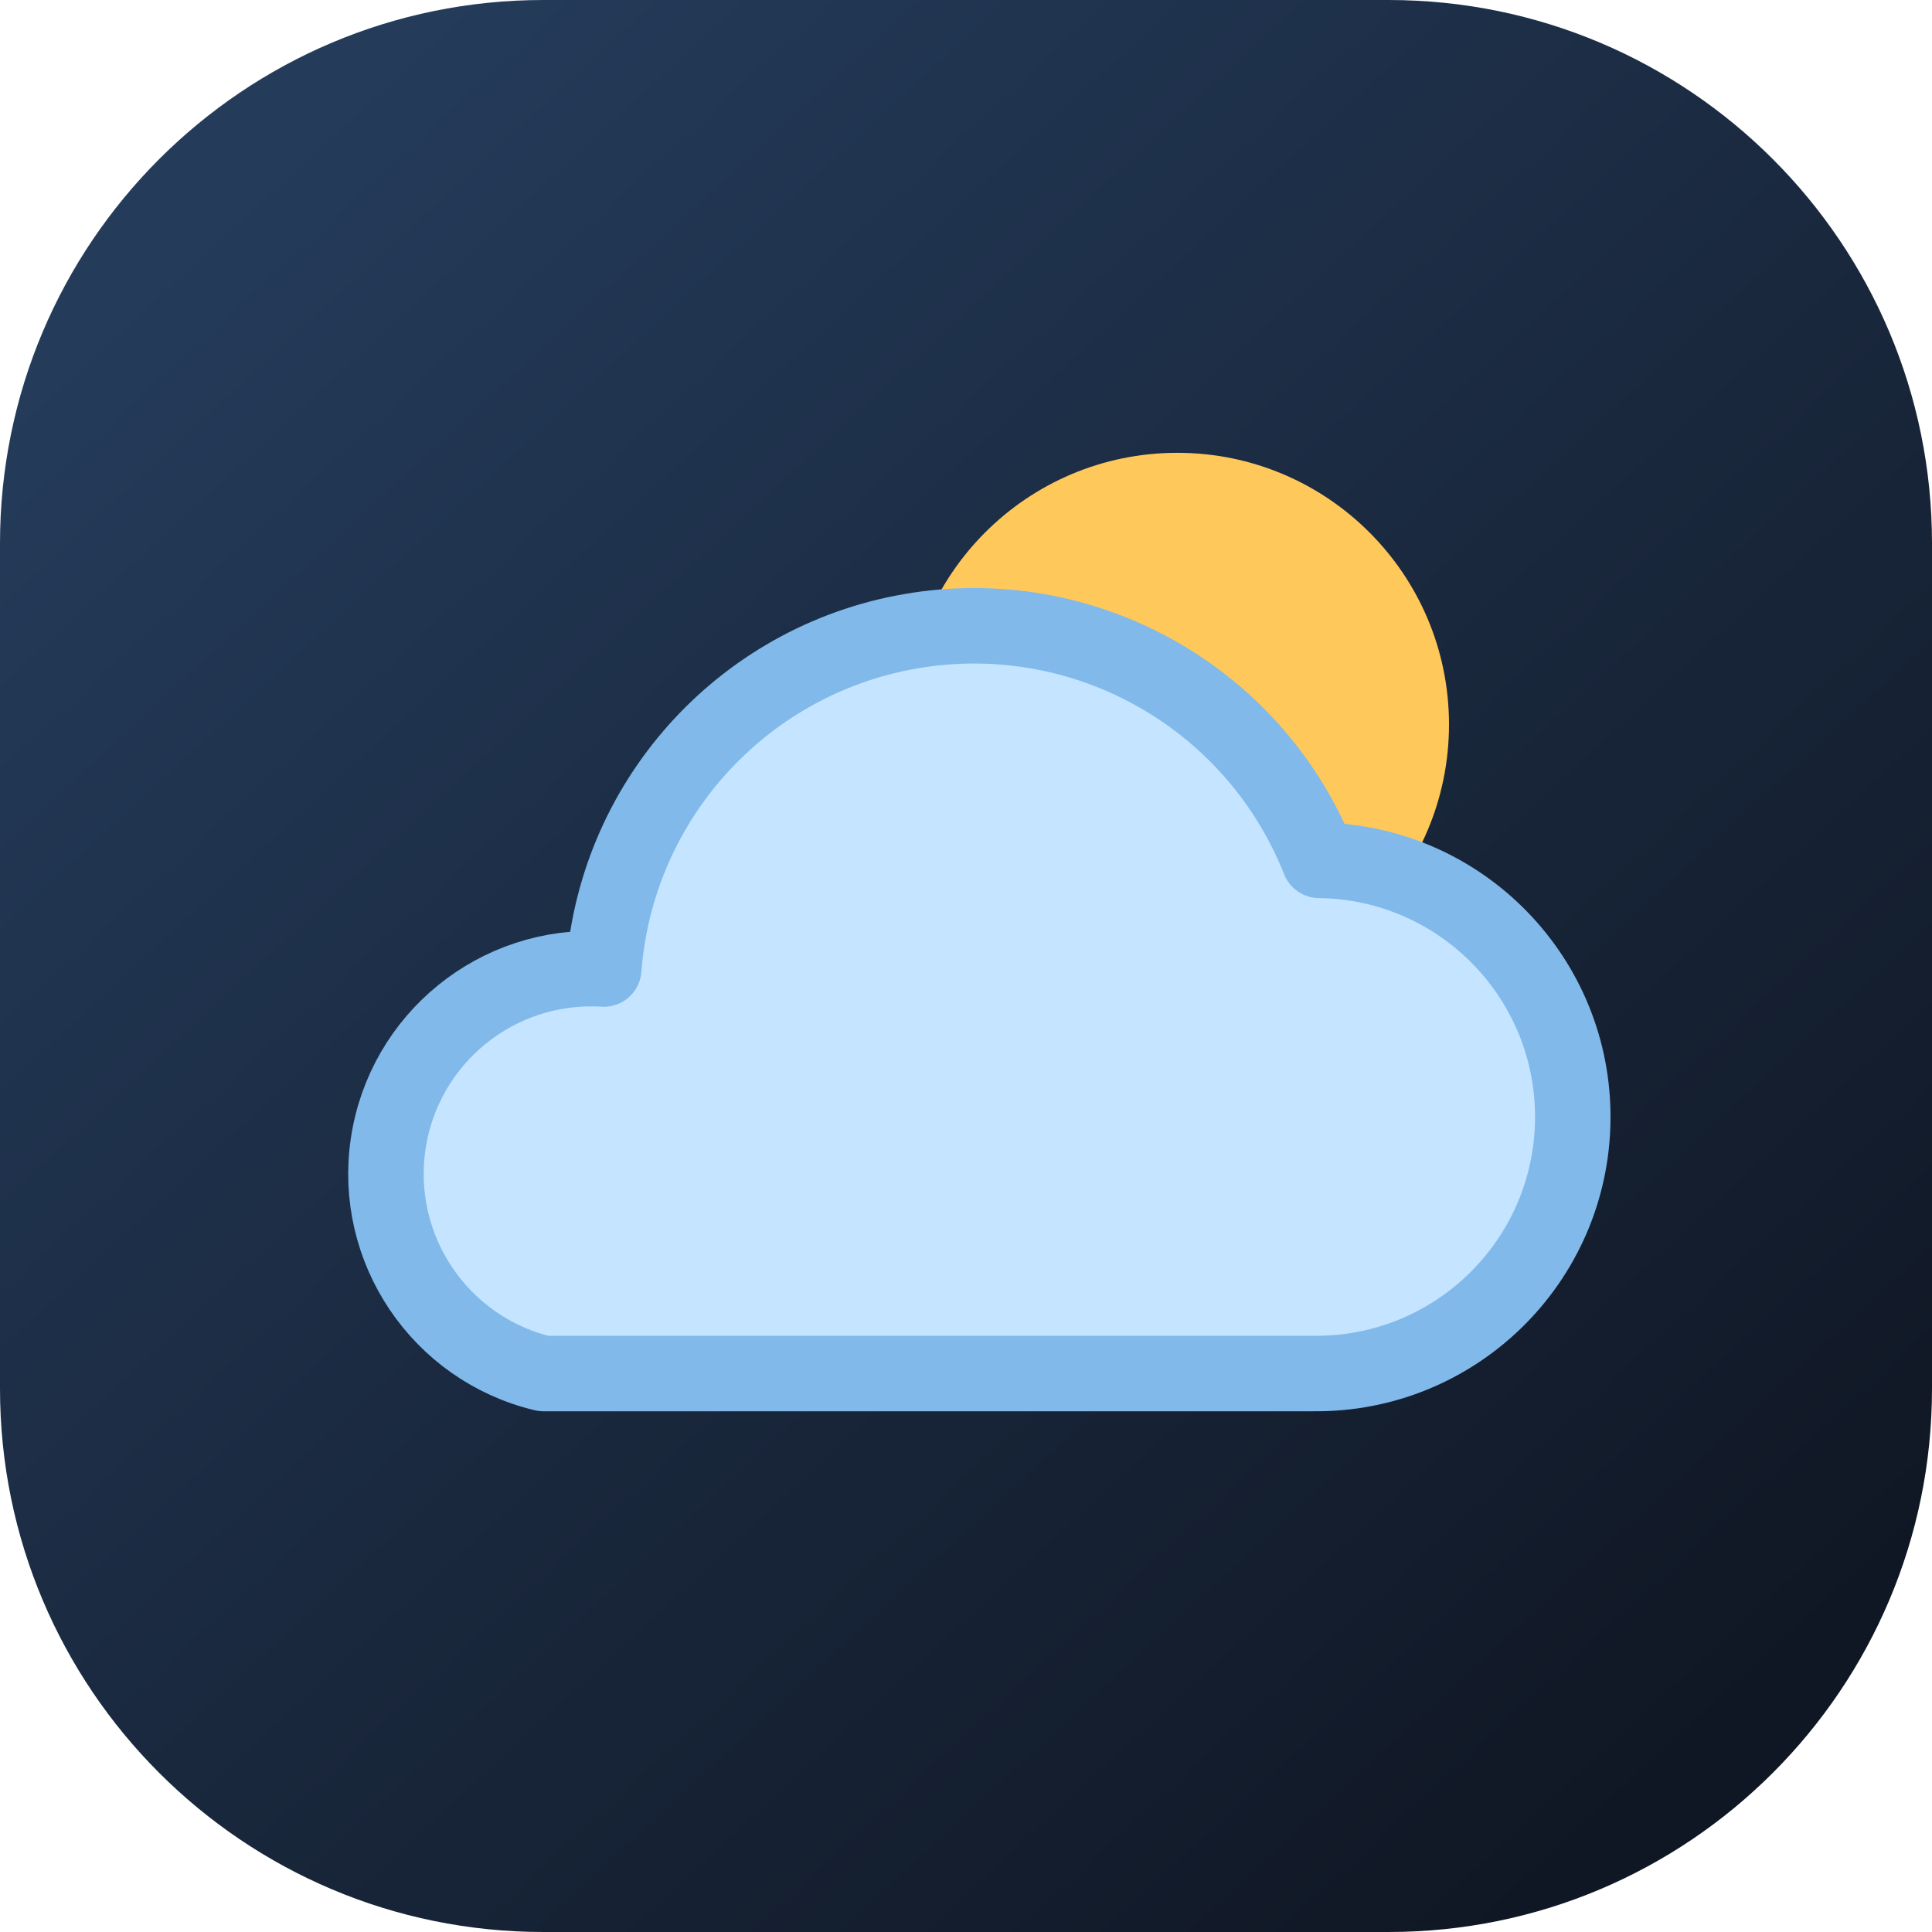
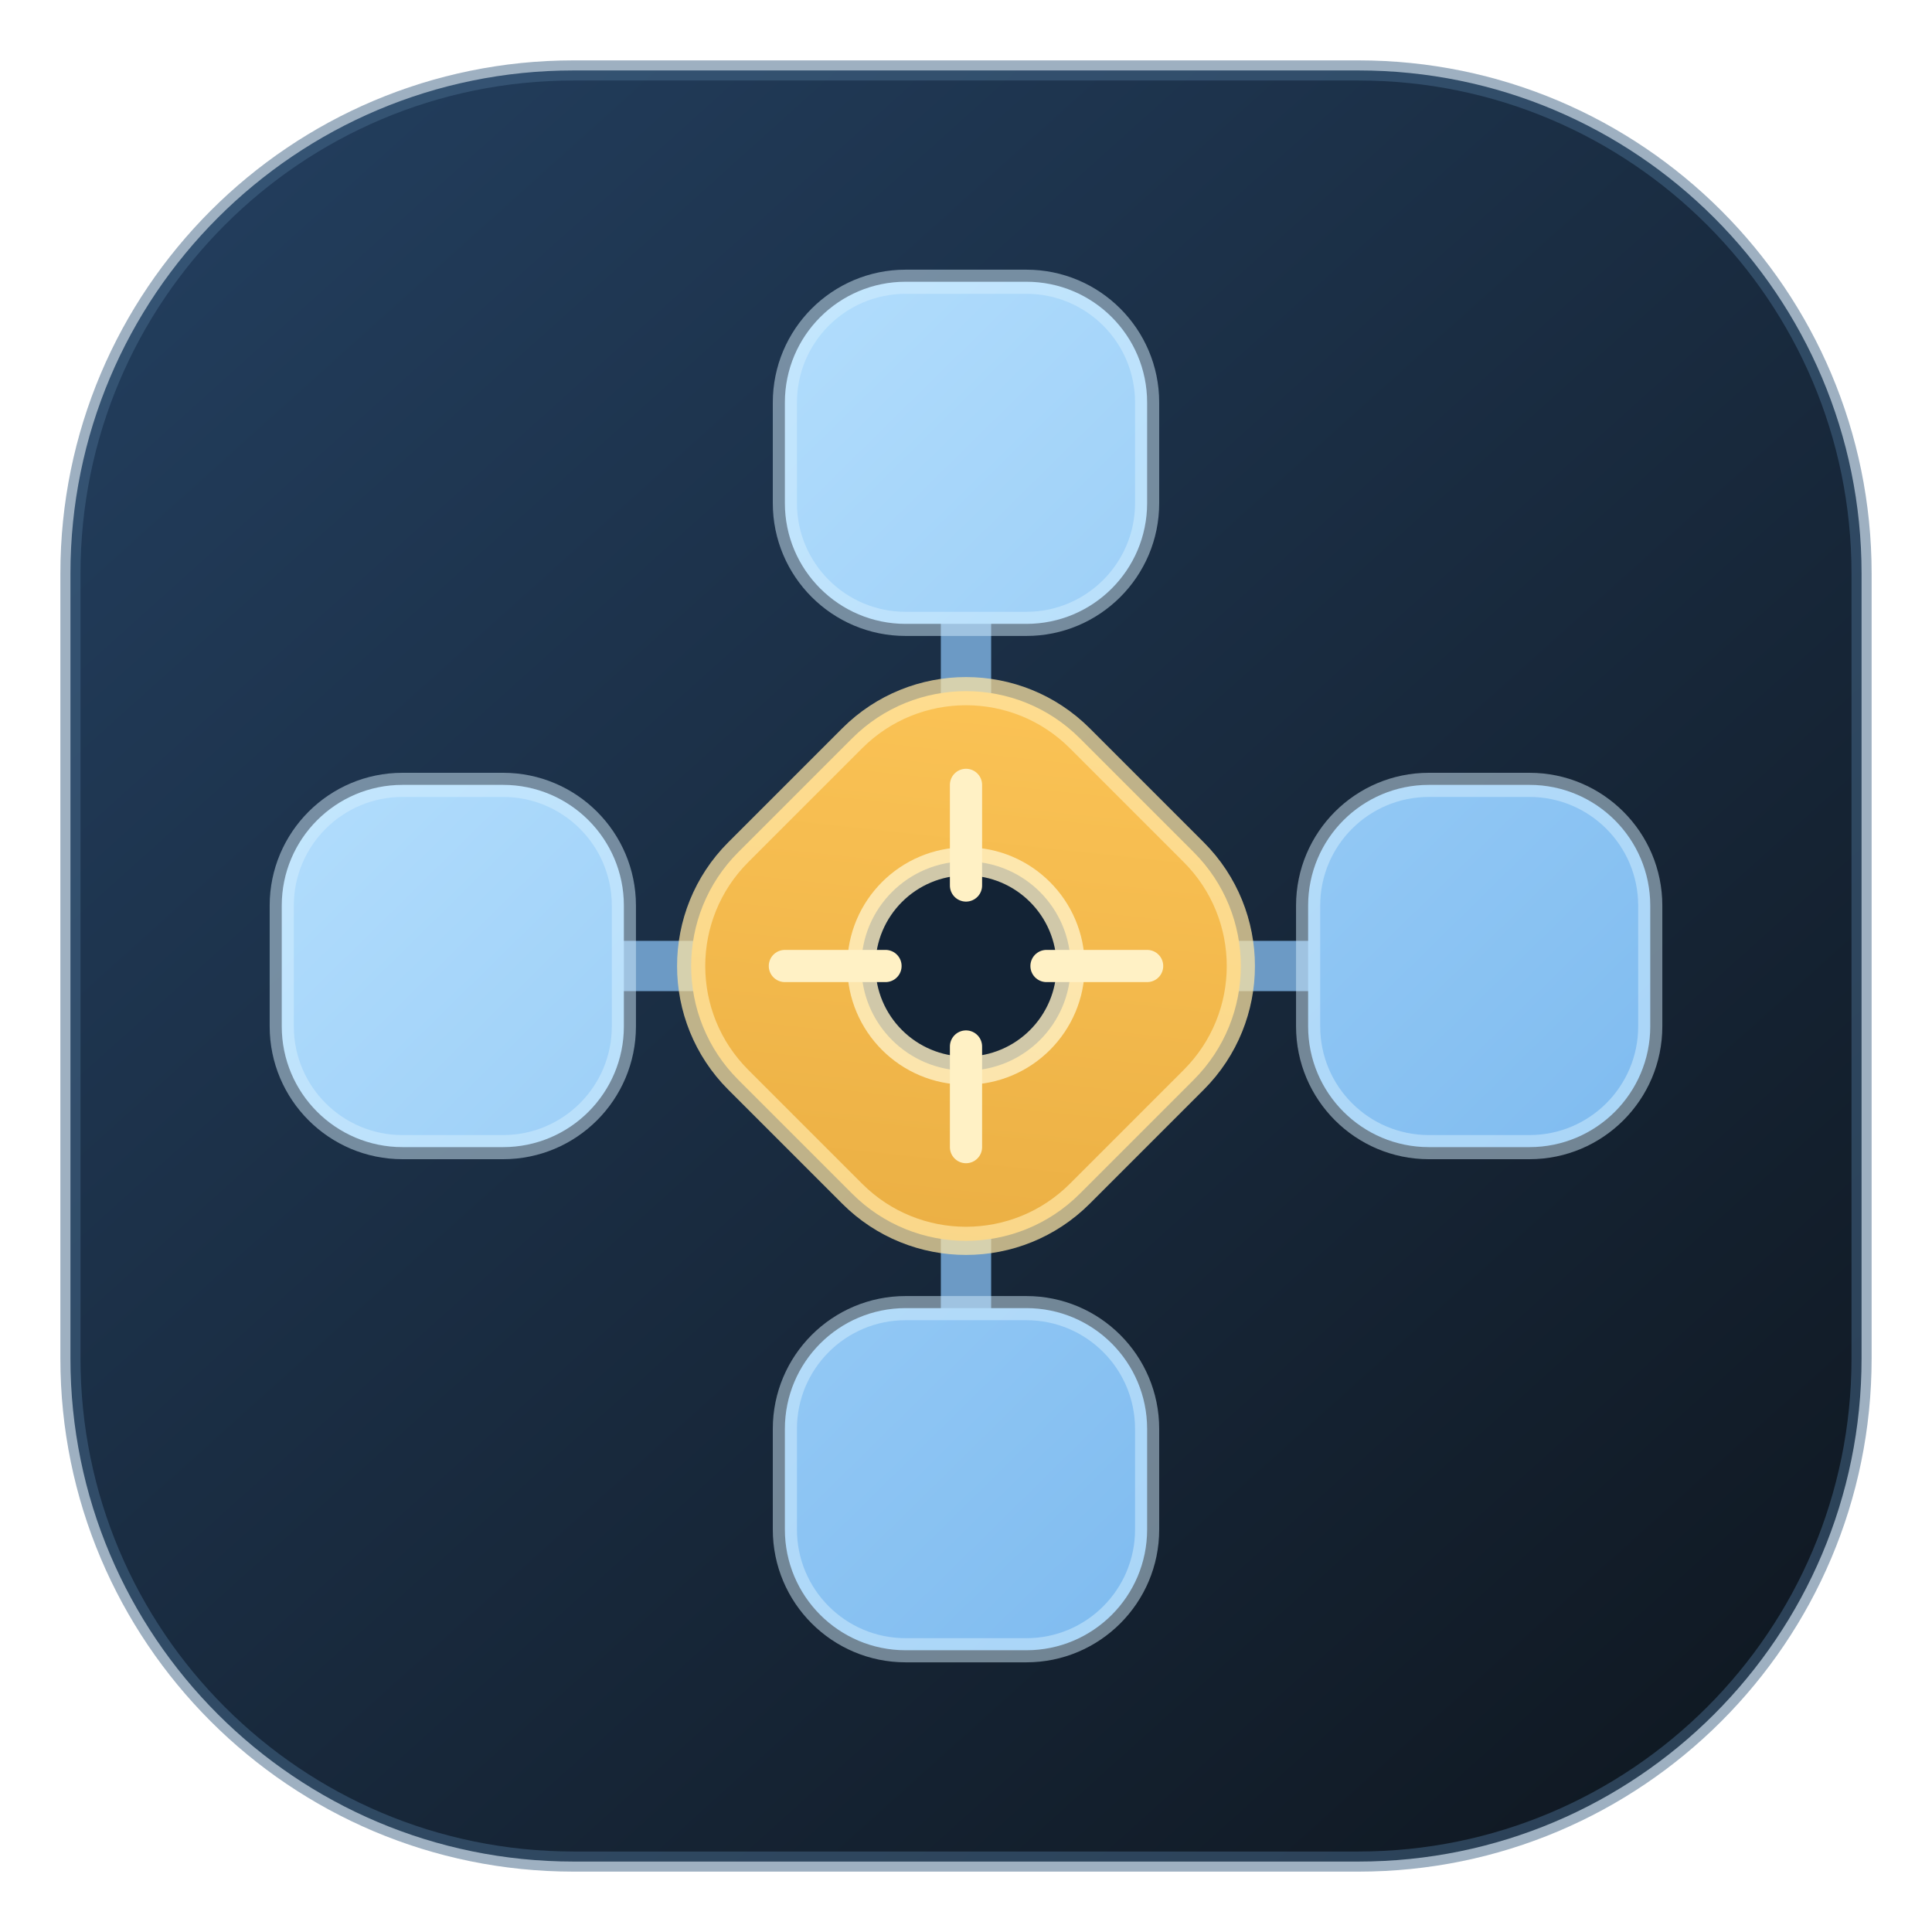
- <svg xmlns="http://www.w3.org/2000/svg" viewBox="0 0 64 64" role="img" aria-label="Wetter Dashboard">
+ <svg xmlns="http://www.w3.org/2000/svg" viewBox="0 0 96 96" role="img" aria-label="Persönliches Dashboard">
  <defs>
-     <linearGradient id="bg" x1="8" y1="6" x2="56" y2="58" gradientUnits="userSpaceOnUse">
-       <stop stop-color="#243b5a" />
-       <stop offset="1" stop-color="#101724" />
+     <linearGradient id="bg" x1="12" y1="8" x2="84" y2="88" gradientUnits="userSpaceOnUse">
+       <stop stop-color="#223d5c" />
+       <stop offset="1" stop-color="#101923" />
+     </linearGradient>
+     <linearGradient id="core" x1="35" y1="31" x2="64" y2="67" gradientUnits="userSpaceOnUse">
+       <stop stop-color="#ffc85a" />
+       <stop offset="1" stop-color="#e5a83d" />
+     </linearGradient>
+     <linearGradient id="node" x1="18" y1="18" x2="78" y2="79" gradientUnits="userSpaceOnUse">
+       <stop stop-color="#bce4ff" />
+       <stop offset="1" stop-color="#74b4ed" />
    </linearGradient>
  </defs>
-   <rect width="64" height="64" rx="18" fill="url(#bg)" />
-   <circle cx="39" cy="24" r="9" fill="#ffc85a" />
-   <path d="M18 45.5h25.5a8.5 8.5 0 0 0 .2-17 12.3 12.3 0 0 0-23.7 3.6A6.8 6.8 0 0 0 18 45.5Z" fill="#c4e4ff" stroke="#80b9ea" stroke-width="2.5" stroke-linejoin="round" />
+   <rect x="3.5" y="3.5" width="89" height="89" rx="25" fill="url(#bg)" stroke="#456889" stroke-opacity=".52" />
+   <g fill="none" stroke="#6c9ac5" stroke-linecap="round" stroke-width="2.5">
+     <path d="M48 31v9M65 48h-9M48 65v-9M31 48h9" />
+   </g>
+   <g fill="url(#node)" stroke="#d6efff" stroke-opacity=".48" stroke-width="1.2">
+     <rect x="39" y="14" width="18" height="17" rx="6" />
+     <rect x="65" y="39" width="17" height="18" rx="6" />
+     <rect x="39" y="65" width="18" height="17" rx="6" />
+     <rect x="14" y="39" width="17" height="18" rx="6" />
+   </g>
+   <rect x="36" y="36" width="24" height="24" rx="8" fill="url(#core)" stroke="#ffe6a6" stroke-opacity=".72" stroke-width="1.4" transform="rotate(45 48 48)" />
+   <circle cx="48" cy="48" r="5.2" fill="#132335" stroke="#fff1c5" stroke-opacity=".8" stroke-width="1.4" />
+   <path d="M48 39v5M57 48h-5M48 57v-5M39 48h5" stroke="#fff1c5" stroke-width="1.6" stroke-linecap="round" />
</svg>
